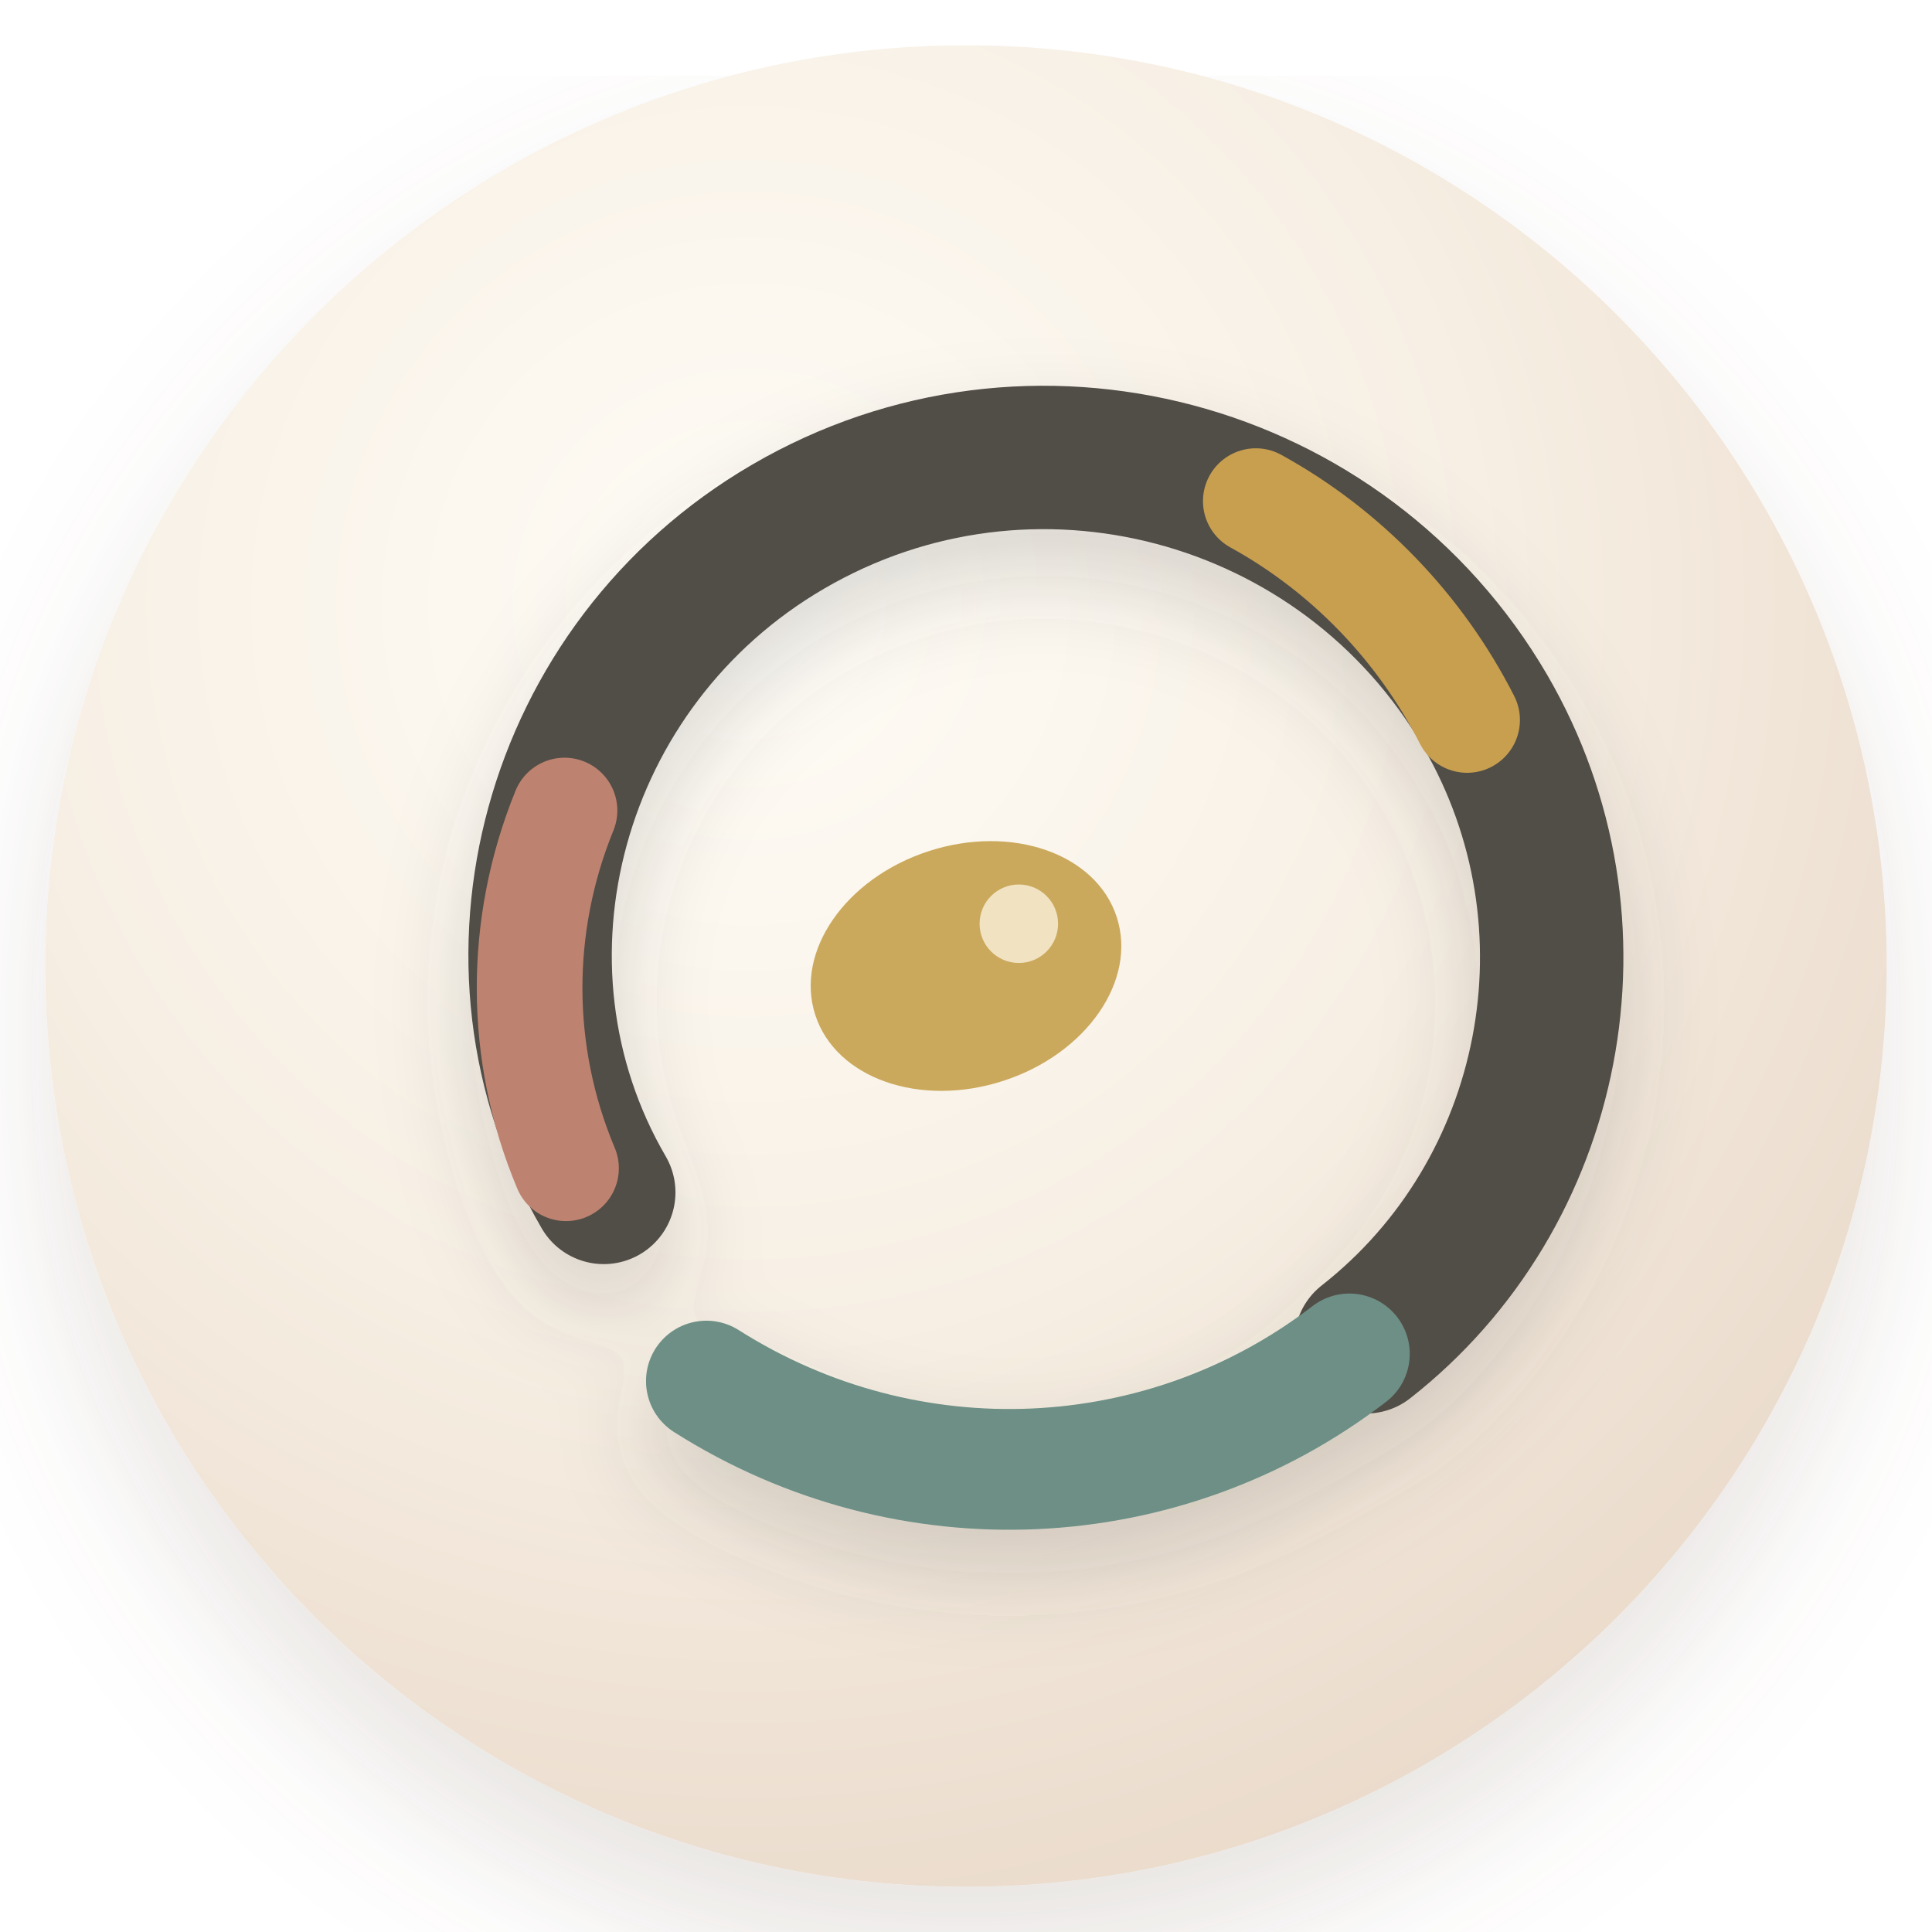
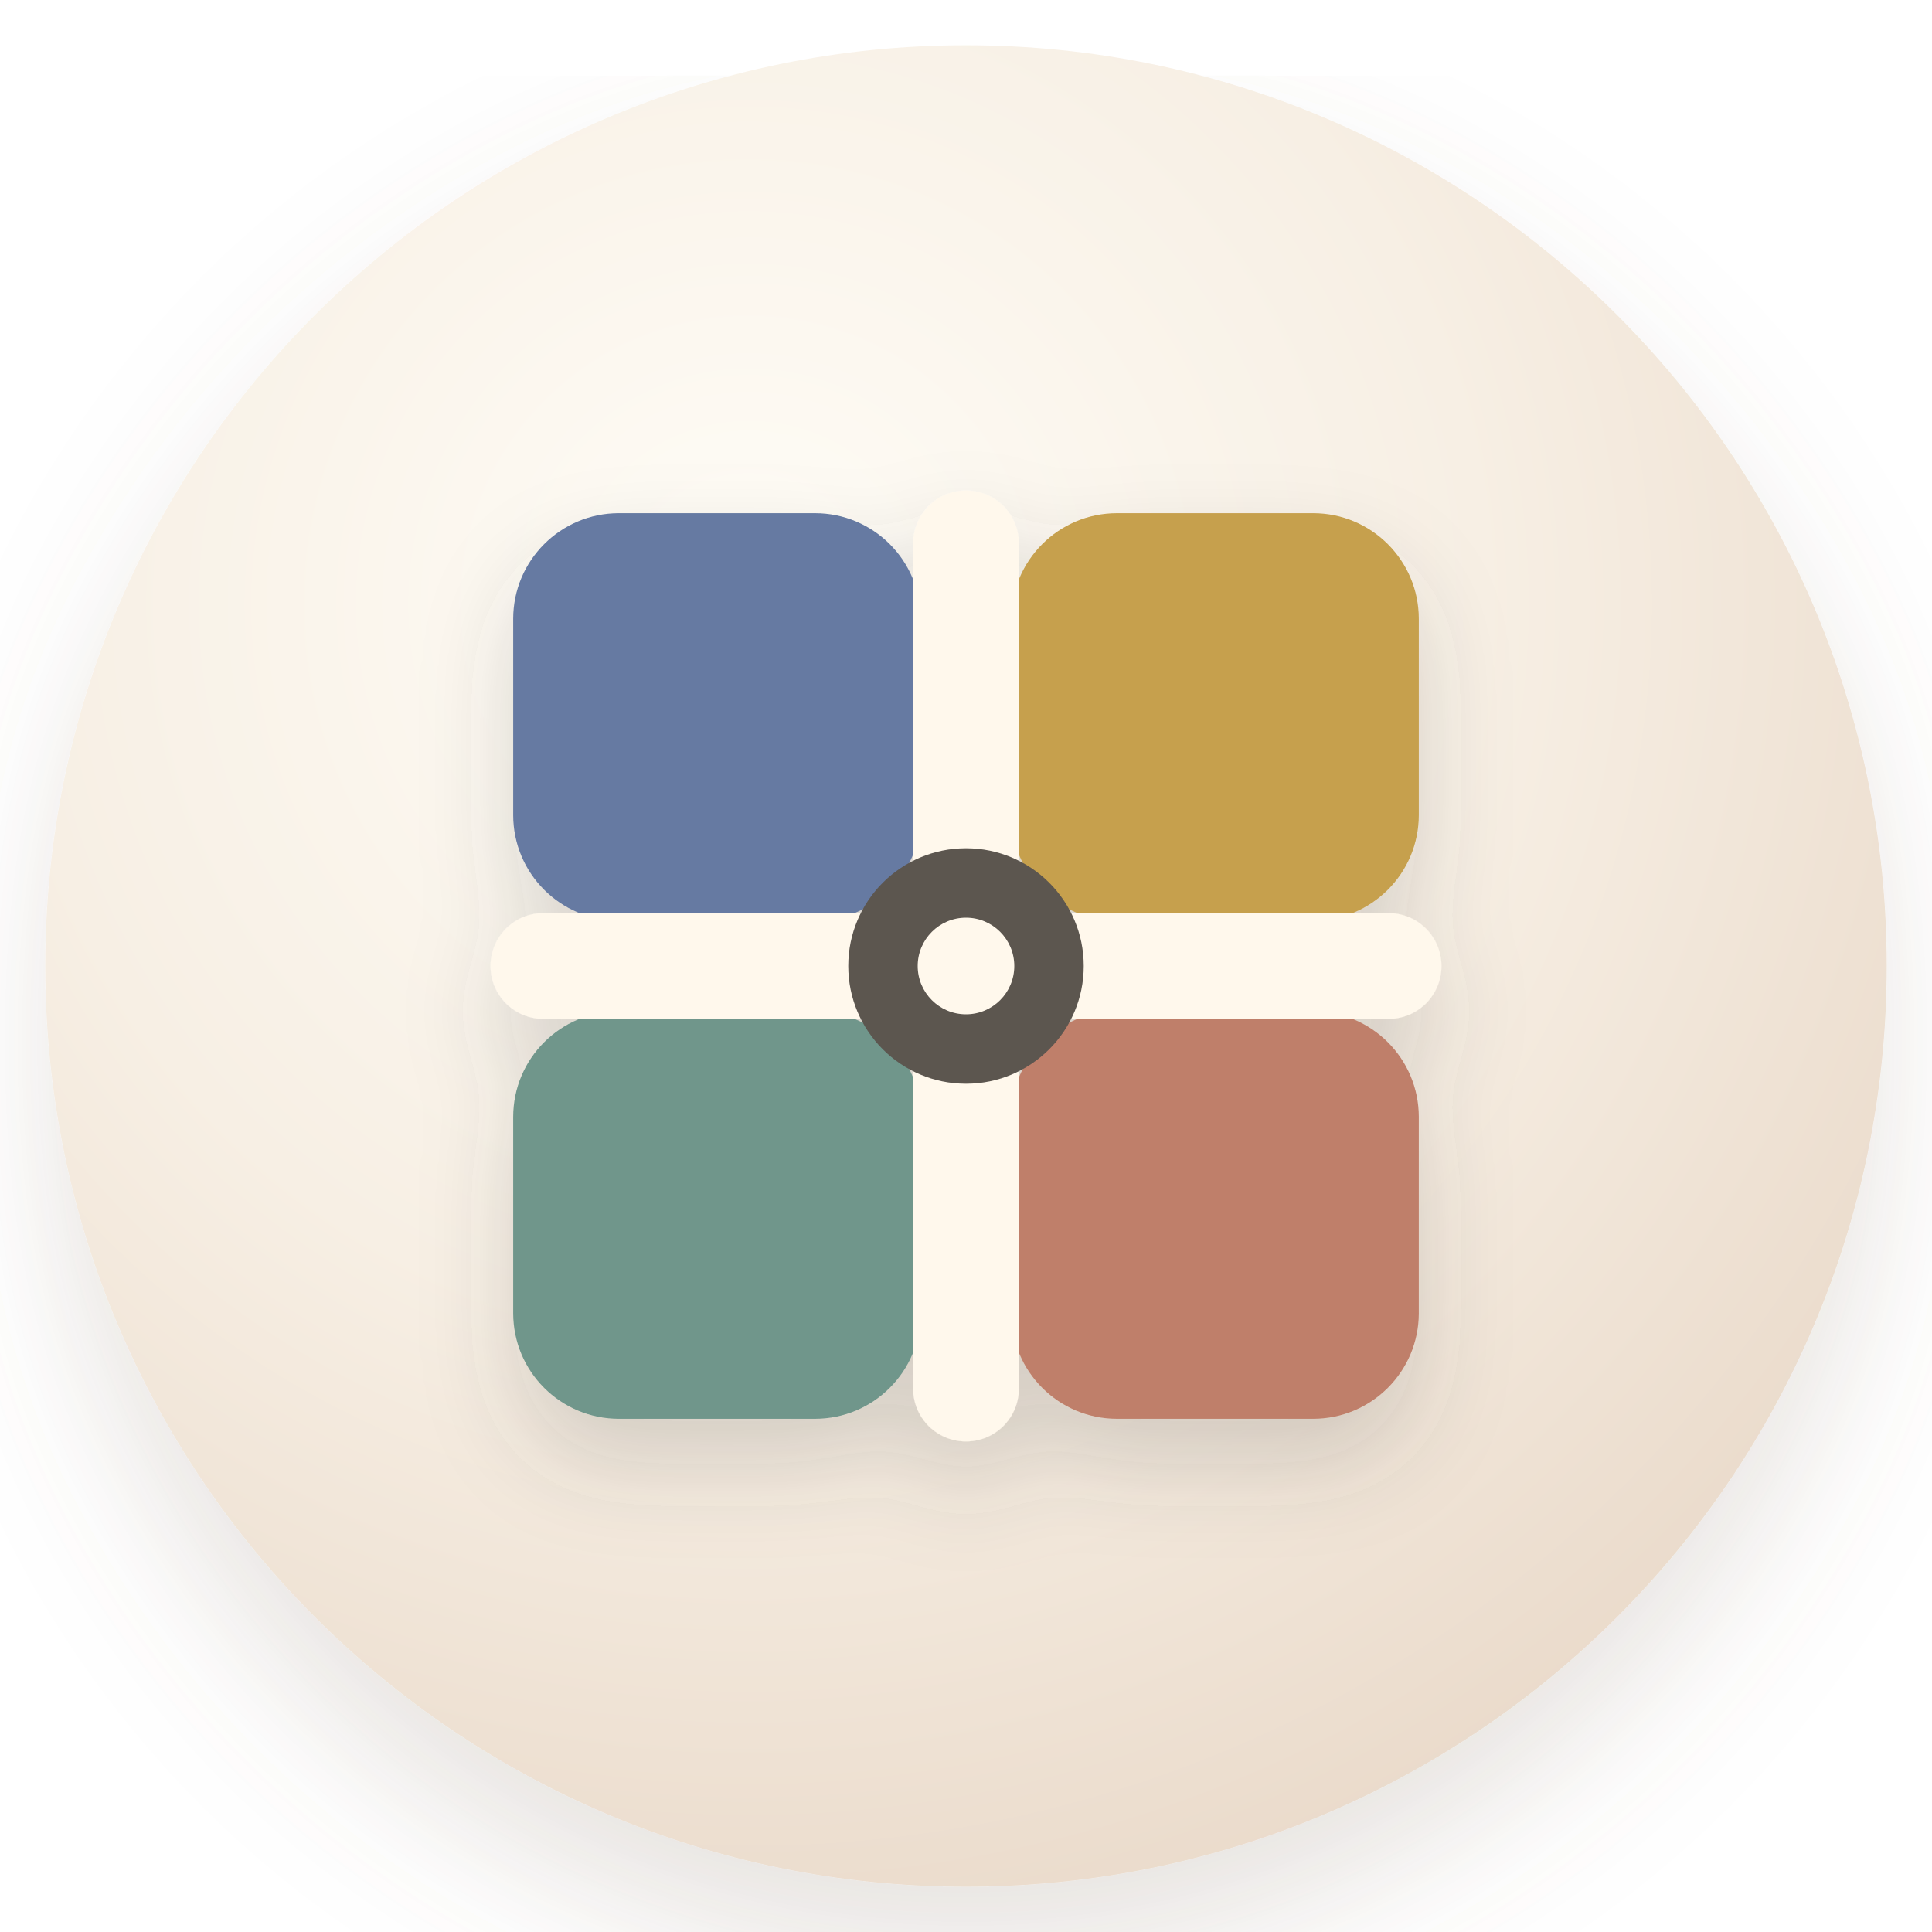
<svg xmlns="http://www.w3.org/2000/svg" width="128" height="128" viewBox="0 0 128 128" role="img" aria-label="aolabs.io">
  <defs>
    <radialGradient id="disc" cx="38%" cy="30%" r="78%">
      <stop offset="0" stop-color="#fffdf7" />
      <stop offset=".52" stop-color="#f7efe4" />
      <stop offset="1" stop-color="#e9d9c9" />
    </radialGradient>
    <filter id="lift" x="-14%" y="-12%" width="128%" height="132%">
      <feDropShadow dx="0" dy="5" stdDeviation="5" flood-color="#7c6553" flood-opacity=".18" />
    </filter>
    <filter id="markShadow" x="-20%" y="-20%" width="140%" height="150%">
      <feDropShadow dx="0" dy="3" stdDeviation="3" flood-color="#4f4a44" flood-opacity=".18" />
    </filter>
  </defs>
  <circle cx="64" cy="64" r="61" fill="url(#disc)" filter="url(#lift)" />
-   <g fill="none" stroke-linecap="round" stroke-linejoin="round" filter="url(#markShadow)">
-     <path d="M40 79c-8.8-15.1-3.4-35 12.2-44.1 16.1-9.4 36.8-3.9 46.2 12.2 8.2 14.1 4.6 32-7.9 41.8" stroke="#514d47" stroke-width="9.5" />
-     <path d="M89.4 89.7c-12.2 9.4-29.2 10.3-42.6 1.8" stroke="#6d8f85" stroke-width="8" />
-     <path d="M37.5 77.4c-3.2-7.6-3.2-16.1-.1-23.7" stroke="#bd8370" stroke-width="7" />
-     <path d="M83.2 33.2c6 3.3 10.9 8.4 14 14.5" stroke="#c79f50" stroke-width="7" />
+   <g filter="url(#markShadow)">
+     <rect x="34" y="34" width="27" height="27" rx="7" fill="#667aa2" />
+     <rect x="67" y="34" width="27" height="27" rx="7" fill="#c6a04d" />
+     <rect x="34" y="67" width="27" height="27" rx="7" fill="#6f968b" />
+     <rect x="67" y="67" width="27" height="27" rx="7" fill="#bf7f6b" />
+     <path d="M64 36v56M36 64h56" fill="none" stroke="#fff8ec" stroke-width="7" stroke-linecap="round" />
+     <circle cx="64" cy="64" r="7.8" fill="#5c5650" />
+     <circle cx="64" cy="64" r="3.2" fill="#fff8ec" />
  </g>
-   <ellipse cx="64" cy="64" rx="10.5" ry="8" fill="#cba95c" transform="rotate(-18 64 64)" />
-   <circle cx="67.5" cy="61.2" r="2.6" fill="#fff8e9" opacity=".72" />
</svg>
